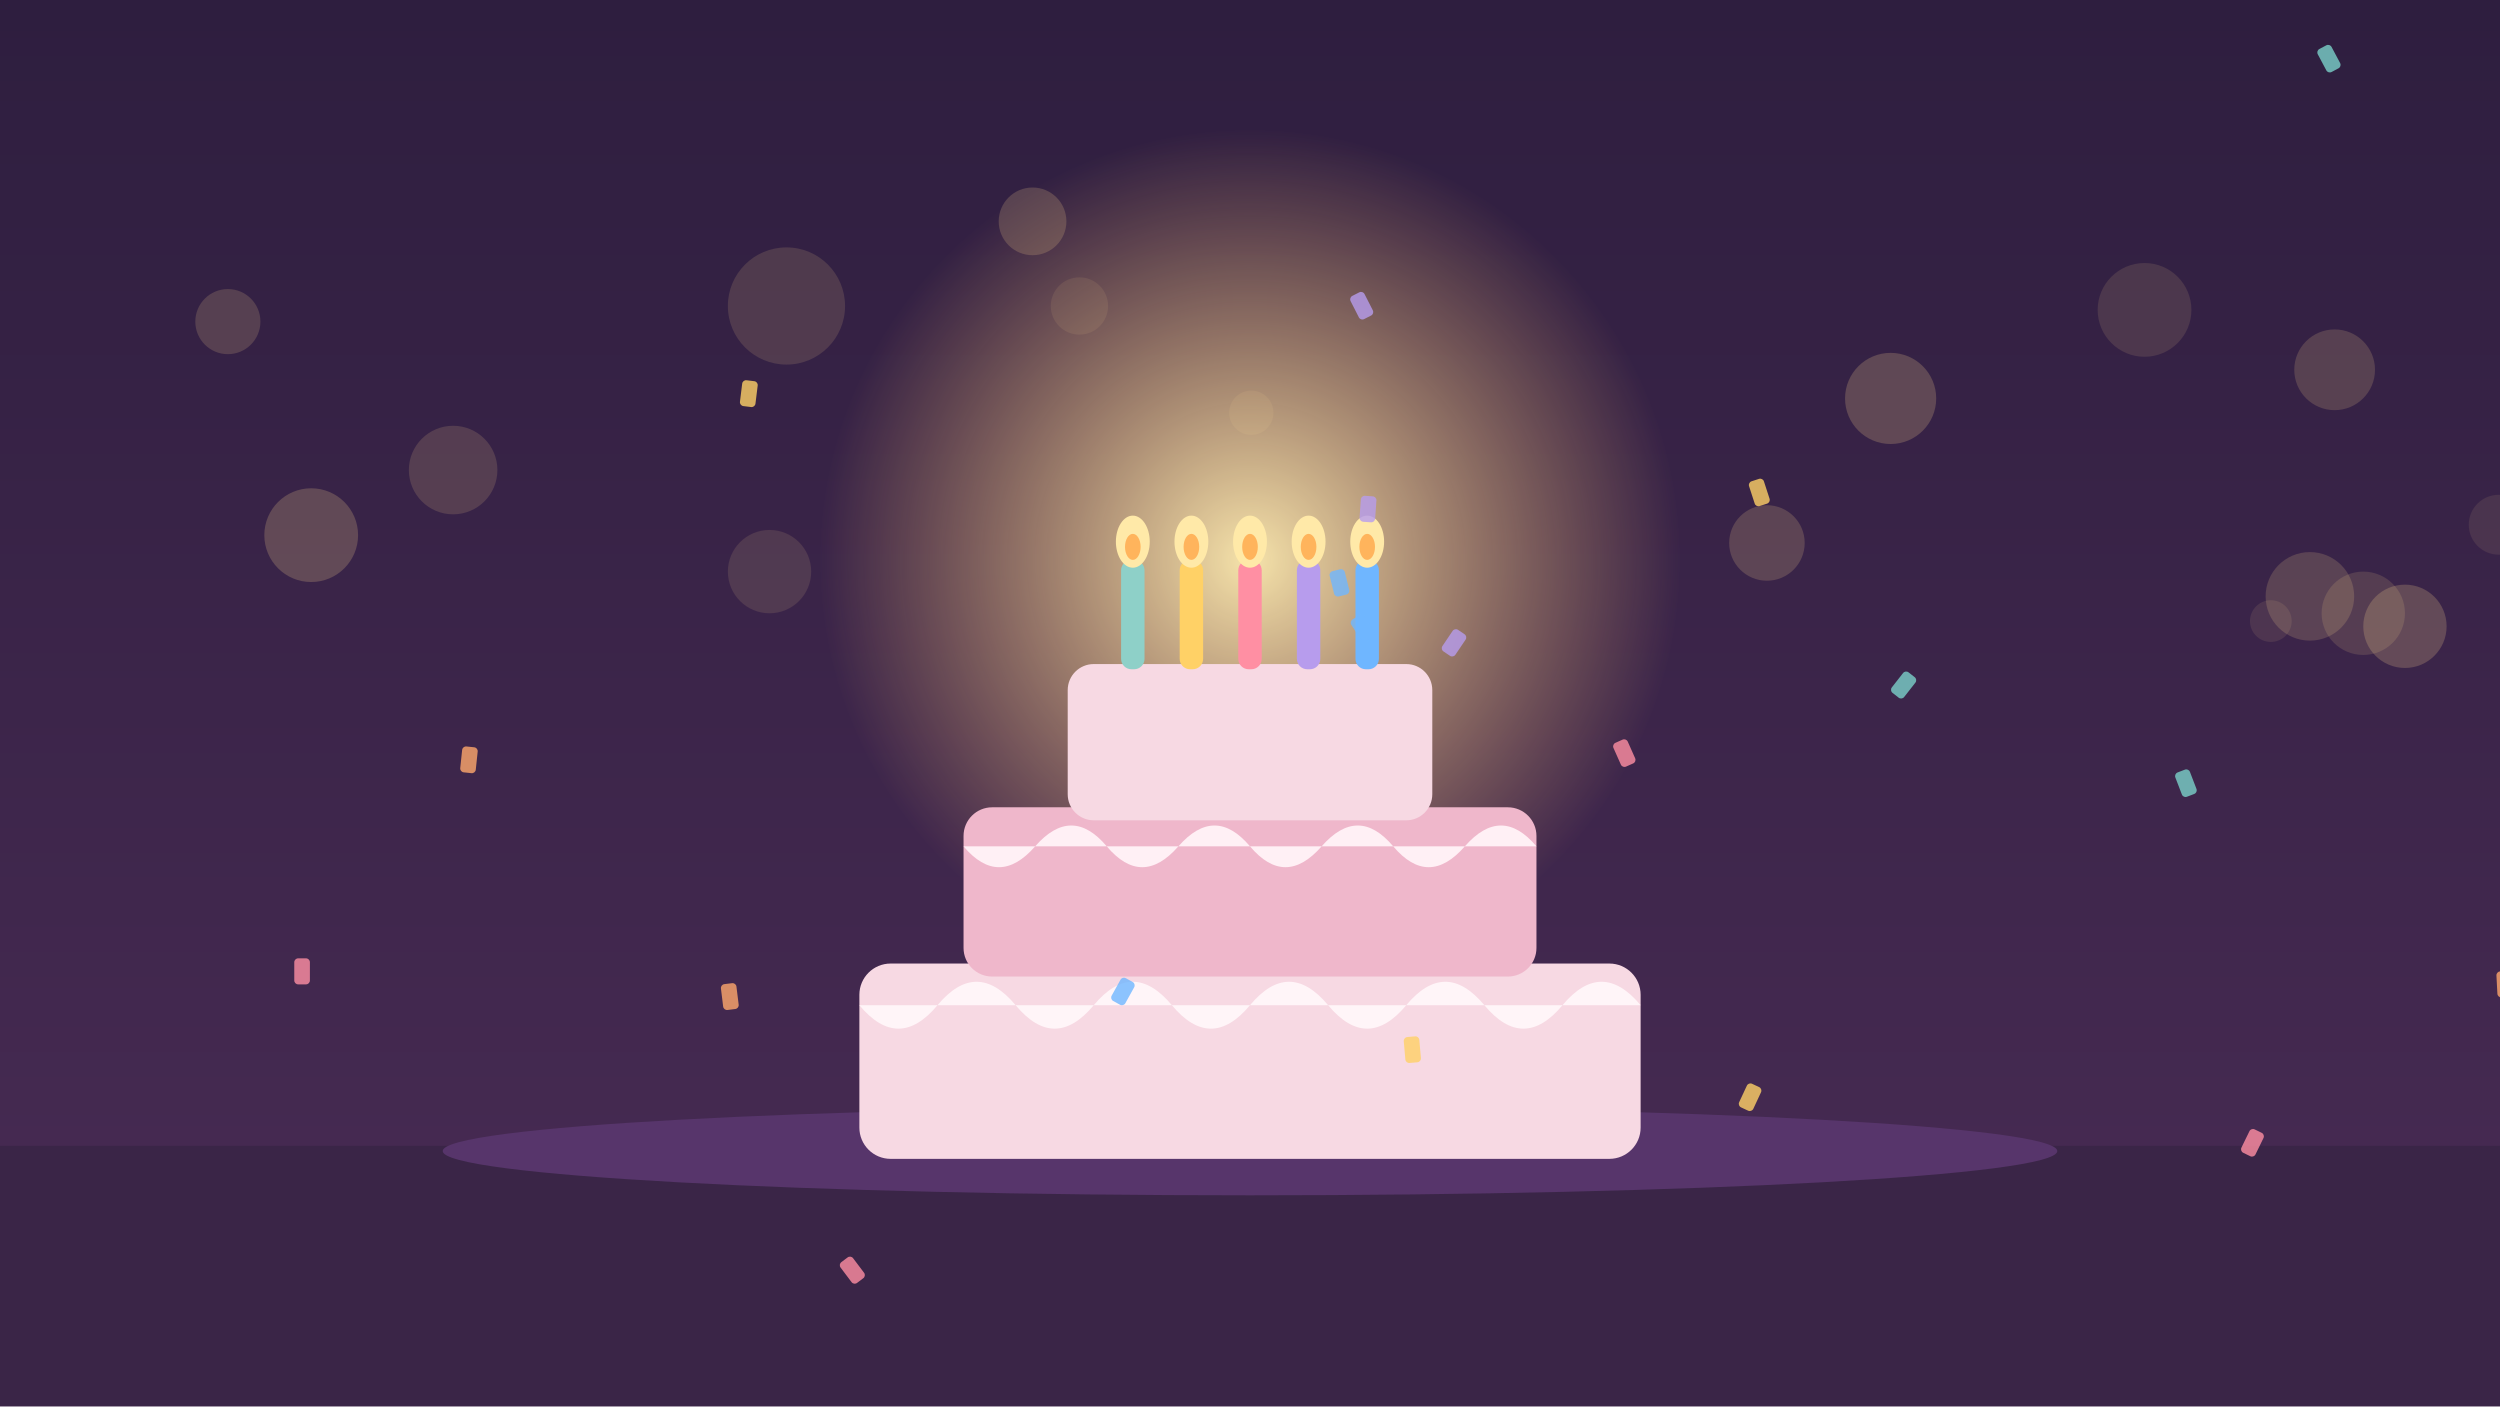
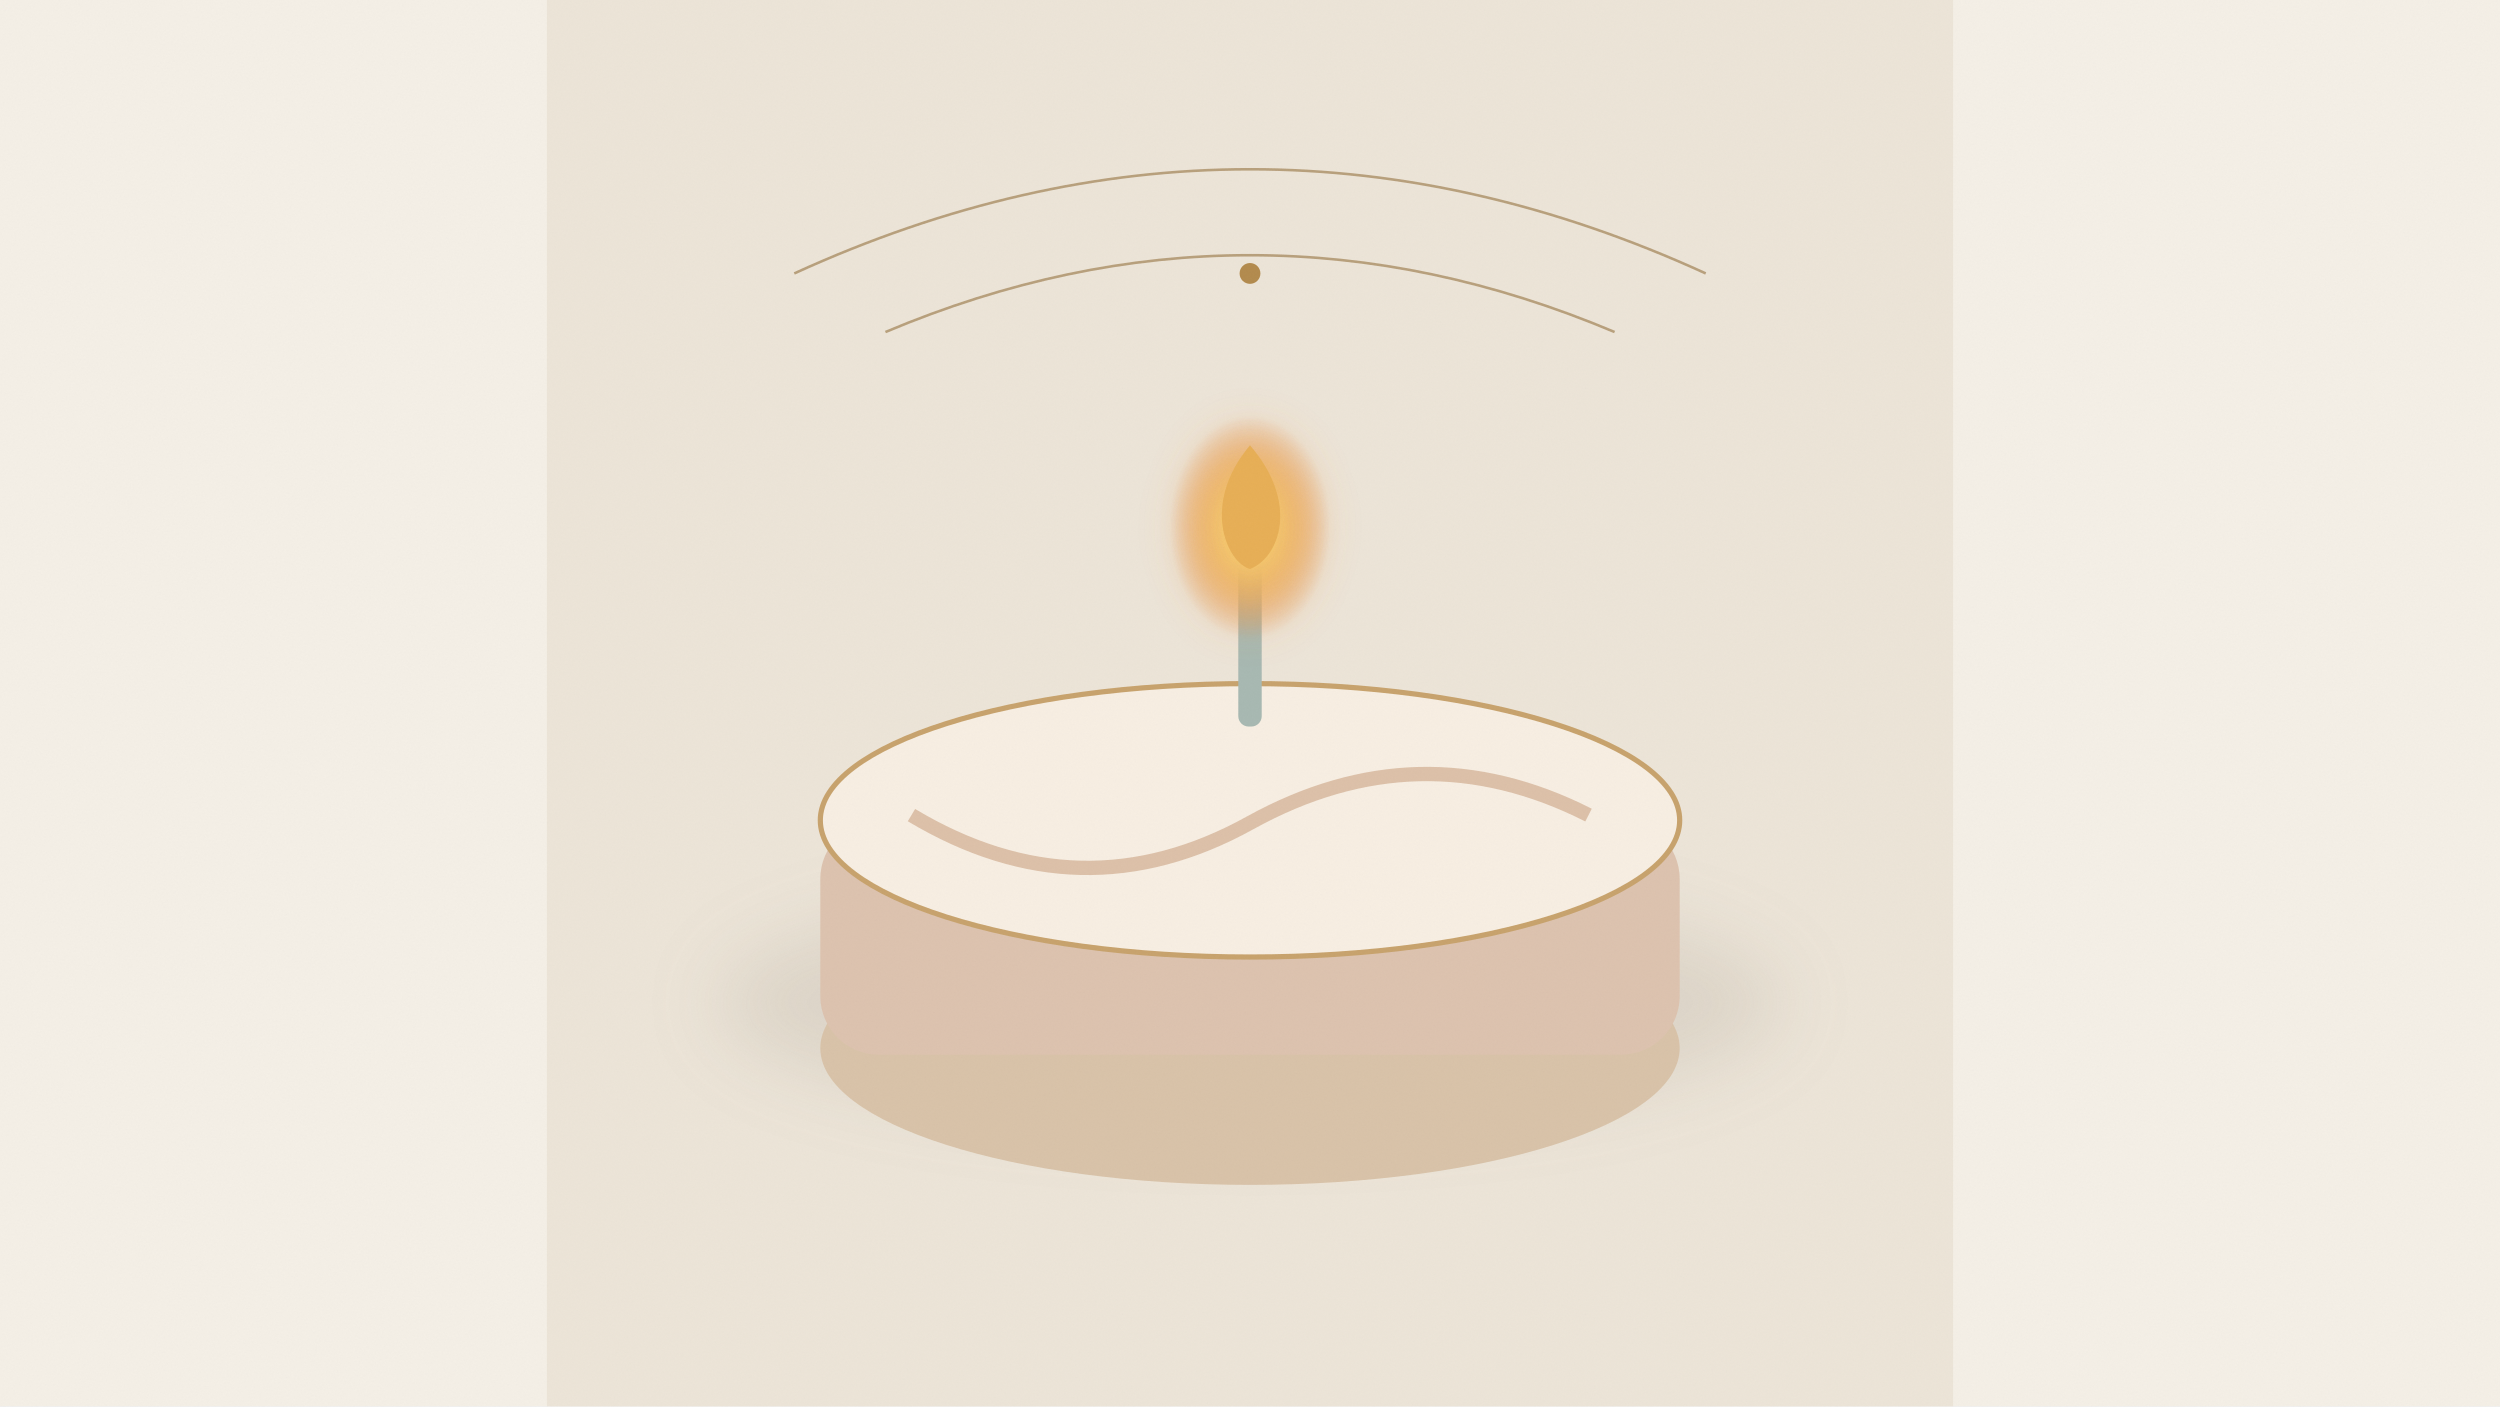
<svg xmlns="http://www.w3.org/2000/svg" viewBox="0 0 1920 1080">
  <defs>
-     <linearGradient id="night2" x1="0" y1="0" x2="0" y2="1">
-       <stop offset="0" stop-color="#2E1E3F" />
-       <stop offset="1" stop-color="#4A2C55" />
+     <filter id="grain" x="-10%" y="-10%" width="120%" height="120%">
+       <feTurbulence type="fractalNoise" baseFrequency=".72" numOctaves="3" seed="12" />
+       <feColorMatrix type="saturate" values="0" />
+     </filter>
+     <filter id="soft" x="-80%" y="-80%" width="260%" height="260%">
+       <feGaussianBlur stdDeviation="28" />
+     </filter>
+     <filter id="glow" x="-120%" y="-120%" width="340%" height="340%">
+       <feGaussianBlur stdDeviation="13" result="b" />
+       <feMerge>
+         <feMergeNode in="b" />
+         <feMergeNode in="SourceGraphic" />
+       </feMerge>
+     </filter>
+     <linearGradient id="gold" x1="0" y1="0" x2="1" y2="1">
+       <stop offset="0" stop-color="#8D6828" />
+       <stop offset=".48" stop-color="#F5D994" />
+       <stop offset="1" stop-color="#A97B2D" />
    </linearGradient>
-     <radialGradient id="candleg">
-       <stop offset="0" stop-color="#FFEDB0" stop-opacity="0.95" />
-       <stop offset="1" stop-color="#FFBD6B" stop-opacity="0" />
+     <linearGradient id="bNight" x1="0" y1="0" x2="0" y2="1">
+       <stop stop-color="#071426" />
+       <stop offset=".6" stop-color="#142C45" />
+       <stop offset="1" stop-color="#27465B" />
+     </linearGradient>
+     <radialGradient id="flame">
+       <stop stop-color="#FFF7CF" />
+       <stop offset=".3" stop-color="#F4C66C" />
+       <stop offset="1" stop-color="#E38945" stop-opacity="0" />
    </radialGradient>
  </defs>
-   <rect width="1920" height="1080" fill="url(#night2)" />
-   <circle cx="1357" cy="417" r="29" fill="#FFD98E" opacity="0.18" />
-   <circle cx="1774" cy="458" r="34" fill="#FFD98E" opacity="0.17" />
-   <circle cx="1793" cy="284" r="31" fill="#FFD98E" opacity="0.17" />
-   <circle cx="1744" cy="477" r="16" fill="#FFD98E" opacity="0.10" />
-   <circle cx="591" cy="439" r="32" fill="#FFD98E" opacity="0.12" />
-   <circle cx="239" cy="411" r="36" fill="#FFD98E" opacity="0.21" />
-   <circle cx="961" cy="317" r="17" fill="#FFD98E" opacity="0.09" />
-   <circle cx="829" cy="235" r="22" fill="#FFD98E" opacity="0.09" />
-   <circle cx="1847" cy="481" r="32" fill="#FFD98E" opacity="0.21" />
-   <circle cx="1919" cy="403" r="23" fill="#FFD98E" opacity="0.09" />
-   <circle cx="1452" cy="306" r="35" fill="#FFD98E" opacity="0.21" />
-   <circle cx="348" cy="361" r="34" fill="#FFD98E" opacity="0.15" />
-   <circle cx="175" cy="247" r="25" fill="#FFD98E" opacity="0.17" />
-   <circle cx="1647" cy="238" r="36" fill="#FFD98E" opacity="0.12" />
-   <circle cx="1815" cy="471" r="32" fill="#FFD98E" opacity="0.14" />
-   <circle cx="604" cy="235" r="45" fill="#FFD98E" opacity="0.14" />
-   <circle cx="988" cy="554" r="35" fill="#FFD98E" opacity="0.16" />
-   <circle cx="793" cy="170" r="26" fill="#FFD98E" opacity="0.19" />
-   <circle cx="960" cy="430" r="330" fill="url(#candleg)" />
-   <rect x="0" y="880" width="1920" height="200" fill="#3A2547" />
-   <ellipse cx="960" cy="884" rx="620" ry="34" fill="#57356B" />
-   <g>
-     <rect x="660" y="740" width="600" height="150" rx="24" fill="#F7D9E3" />
-     <path d="M660,772 q30,36 60,0 t60,0 t60,0 t60,0 t60,0 t60,0 t60,0 t60,0 t60,0 t60,0" fill="#FFF5F8" />
-     <rect x="740" y="620" width="440" height="130" rx="22" fill="#EFB7CB" />
-     <path d="M740,650 q27,32 55,0 t55,0 t55,0 t55,0 t55,0 t55,0 t55,0 t55,0" fill="#FFF0F5" />
-     <rect x="820" y="510" width="280" height="120" rx="20" fill="#F7D9E3" />
+   <rect width="1920" height="1080" fill="#F4EFE6" />
+   <rect x="420" y="0" width="1080" height="1080" fill="#ECE4D7" />
+   <ellipse cx="960" cy="770" rx="410" ry="92" fill="#766C61" opacity=".13" filter="url(#soft)" />
+   <g transform="translate(960 650)">
+     <ellipse cy="155" rx="330" ry="105" fill="#D8C2A8" />
+     <rect x="-330" y="-20" width="660" height="180" rx="45" fill="#DCC2AE" />
+     <ellipse cy="-20" rx="330" ry="105" fill="#F7EEE2" stroke="#C7A26C" stroke-width="4" />
+     <path d="M-260-24 Q-130 54 0-18 T260-24" fill="none" stroke="#C69A78" stroke-width="11" opacity=".55" />
+     <g transform="translate(0 -90)">
+       <rect x="-9" y="-130" width="18" height="128" rx="8" fill="#A7B8B1" />
+       <ellipse cy="-155" rx="62" ry="86" fill="url(#flame)" filter="url(#glow)" />
+       <path d="M0-218 C-38-173-18-128 0-123 C23-132 38-174 0-218Z" fill="#E7AE55" />
+     </g>
  </g>
-   <g transform="translate(870,0)">
-     <rect x="-9" y="430" width="18" height="84" rx="8" fill="#8ED0C8" />
-     <ellipse cx="0" cy="416" rx="13" ry="20" fill="#FFE9A8" />
-     <ellipse cx="0" cy="420" rx="6" ry="10" fill="#FFB45C" />
+   <g fill="none" stroke="#9B7A4A" stroke-width="2" opacity=".65">
+     <path d="M610 210q350-160 700 0" />
+     <path d="M680 255q280-118 560 0" />
  </g>
-   <g transform="translate(915,0)">
-     <rect x="-9" y="430" width="18" height="84" rx="8" fill="#FFD166" />
-     <ellipse cx="0" cy="416" rx="13" ry="20" fill="#FFE9A8" />
-     <ellipse cx="0" cy="420" rx="6" ry="10" fill="#FFB45C" />
-   </g>
-   <g transform="translate(960,0)">
-     <rect x="-9" y="430" width="18" height="84" rx="8" fill="#FF8FA3" />
-     <ellipse cx="0" cy="416" rx="13" ry="20" fill="#FFE9A8" />
-     <ellipse cx="0" cy="420" rx="6" ry="10" fill="#FFB45C" />
-   </g>
-   <g transform="translate(1005,0)">
-     <rect x="-9" y="430" width="18" height="84" rx="8" fill="#B79CED" />
-     <ellipse cx="0" cy="416" rx="13" ry="20" fill="#FFE9A8" />
-     <ellipse cx="0" cy="420" rx="6" ry="10" fill="#FFB45C" />
-   </g>
-   <g transform="translate(1050,0)">
-     <rect x="-9" y="430" width="18" height="84" rx="8" fill="#6FB6FF" />
-     <ellipse cx="0" cy="416" rx="13" ry="20" fill="#FFE9A8" />
-     <ellipse cx="0" cy="420" rx="6" ry="10" fill="#FFB45C" />
-   </g>
-   <rect x="1201" y="682" width="12" height="20" rx="3" fill="#FF8FA3" opacity="0.8" transform="rotate(-24 960 540)" />
-   <rect x="1055" y="806" width="12" height="20" rx="3" fill="#FFD166" opacity="0.8" transform="rotate(-5 960 540)" />
-   <rect x="1341" y="210" width="12" height="20" rx="3" fill="#7BD1C9" opacity="0.8" transform="rotate(38 960 540)" />
-   <rect x="1169" y="297" width="12" height="20" rx="3" fill="#B79CED" opacity="0.8" transform="rotate(-27 960 540)" />
-   <rect x="1058" y="529" width="12" height="20" rx="3" fill="#6FB6FF" opacity="0.8" transform="rotate(-33 960 540)" />
-   <rect x="1905" y="796" width="12" height="20" rx="3" fill="#FFA76B" opacity="0.8" transform="rotate(-3 960 540)" />
-   <rect x="226" y="736" width="12" height="20" rx="3" fill="#FF8FA3" opacity="0.8" transform="rotate(-0 960 540)" />
-   <rect x="1376" y="497" width="12" height="20" rx="3" fill="#FFD166" opacity="0.8" transform="rotate(-18 960 540)" />
-   <rect x="1603" y="845" width="12" height="20" rx="3" fill="#7BD1C9" opacity="0.8" transform="rotate(-21 960 540)" />
-   <rect x="1058" y="404" width="12" height="20" rx="3" fill="#B79CED" opacity="0.8" transform="rotate(34 960 540)" />
-   <rect x="976" y="771" width="12" height="20" rx="3" fill="#6FB6FF" opacity="0.8" transform="rotate(29 960 540)" />
-   <rect x="530" y="705" width="12" height="20" rx="3" fill="#FFA76B" opacity="0.8" transform="rotate(-7 960 540)" />
-   <rect x="1794" y="496" width="12" height="20" rx="3" fill="#FF8FA3" opacity="0.8" transform="rotate(26 960 540)" />
-   <rect x="543" y="341" width="12" height="20" rx="3" fill="#FFD166" opacity="0.8" transform="rotate(7 960 540)" />
-   <rect x="1918" y="482" width="12" height="20" rx="3" fill="#7BD1C9" opacity="0.8" transform="rotate(-28 960 540)" />
-   <rect x="1034" y="375" width="12" height="20" rx="3" fill="#B79CED" opacity="0.8" transform="rotate(4 960 540)" />
-   <rect x="1043" y="457" width="12" height="20" rx="3" fill="#6FB6FF" opacity="0.8" transform="rotate(-14 960 540)" />
-   <rect x="362" y="636" width="12" height="20" rx="3" fill="#FFA76B" opacity="0.8" transform="rotate(6 960 540)" />
-   <rect x="448" y="694" width="12" height="20" rx="3" fill="#FF8FA3" opacity="0.8" transform="rotate(-37 960 540)" />
-   <rect x="1430" y="642" width="12" height="20" rx="3" fill="#FFD166" opacity="0.8" transform="rotate(25 960 540)" />
+   <circle cx="960" cy="210" r="8" fill="#B28A4D" />
+   <rect width="1920" height="1080" fill="#fff" opacity=".035" filter="url(#grain)" />
</svg>
